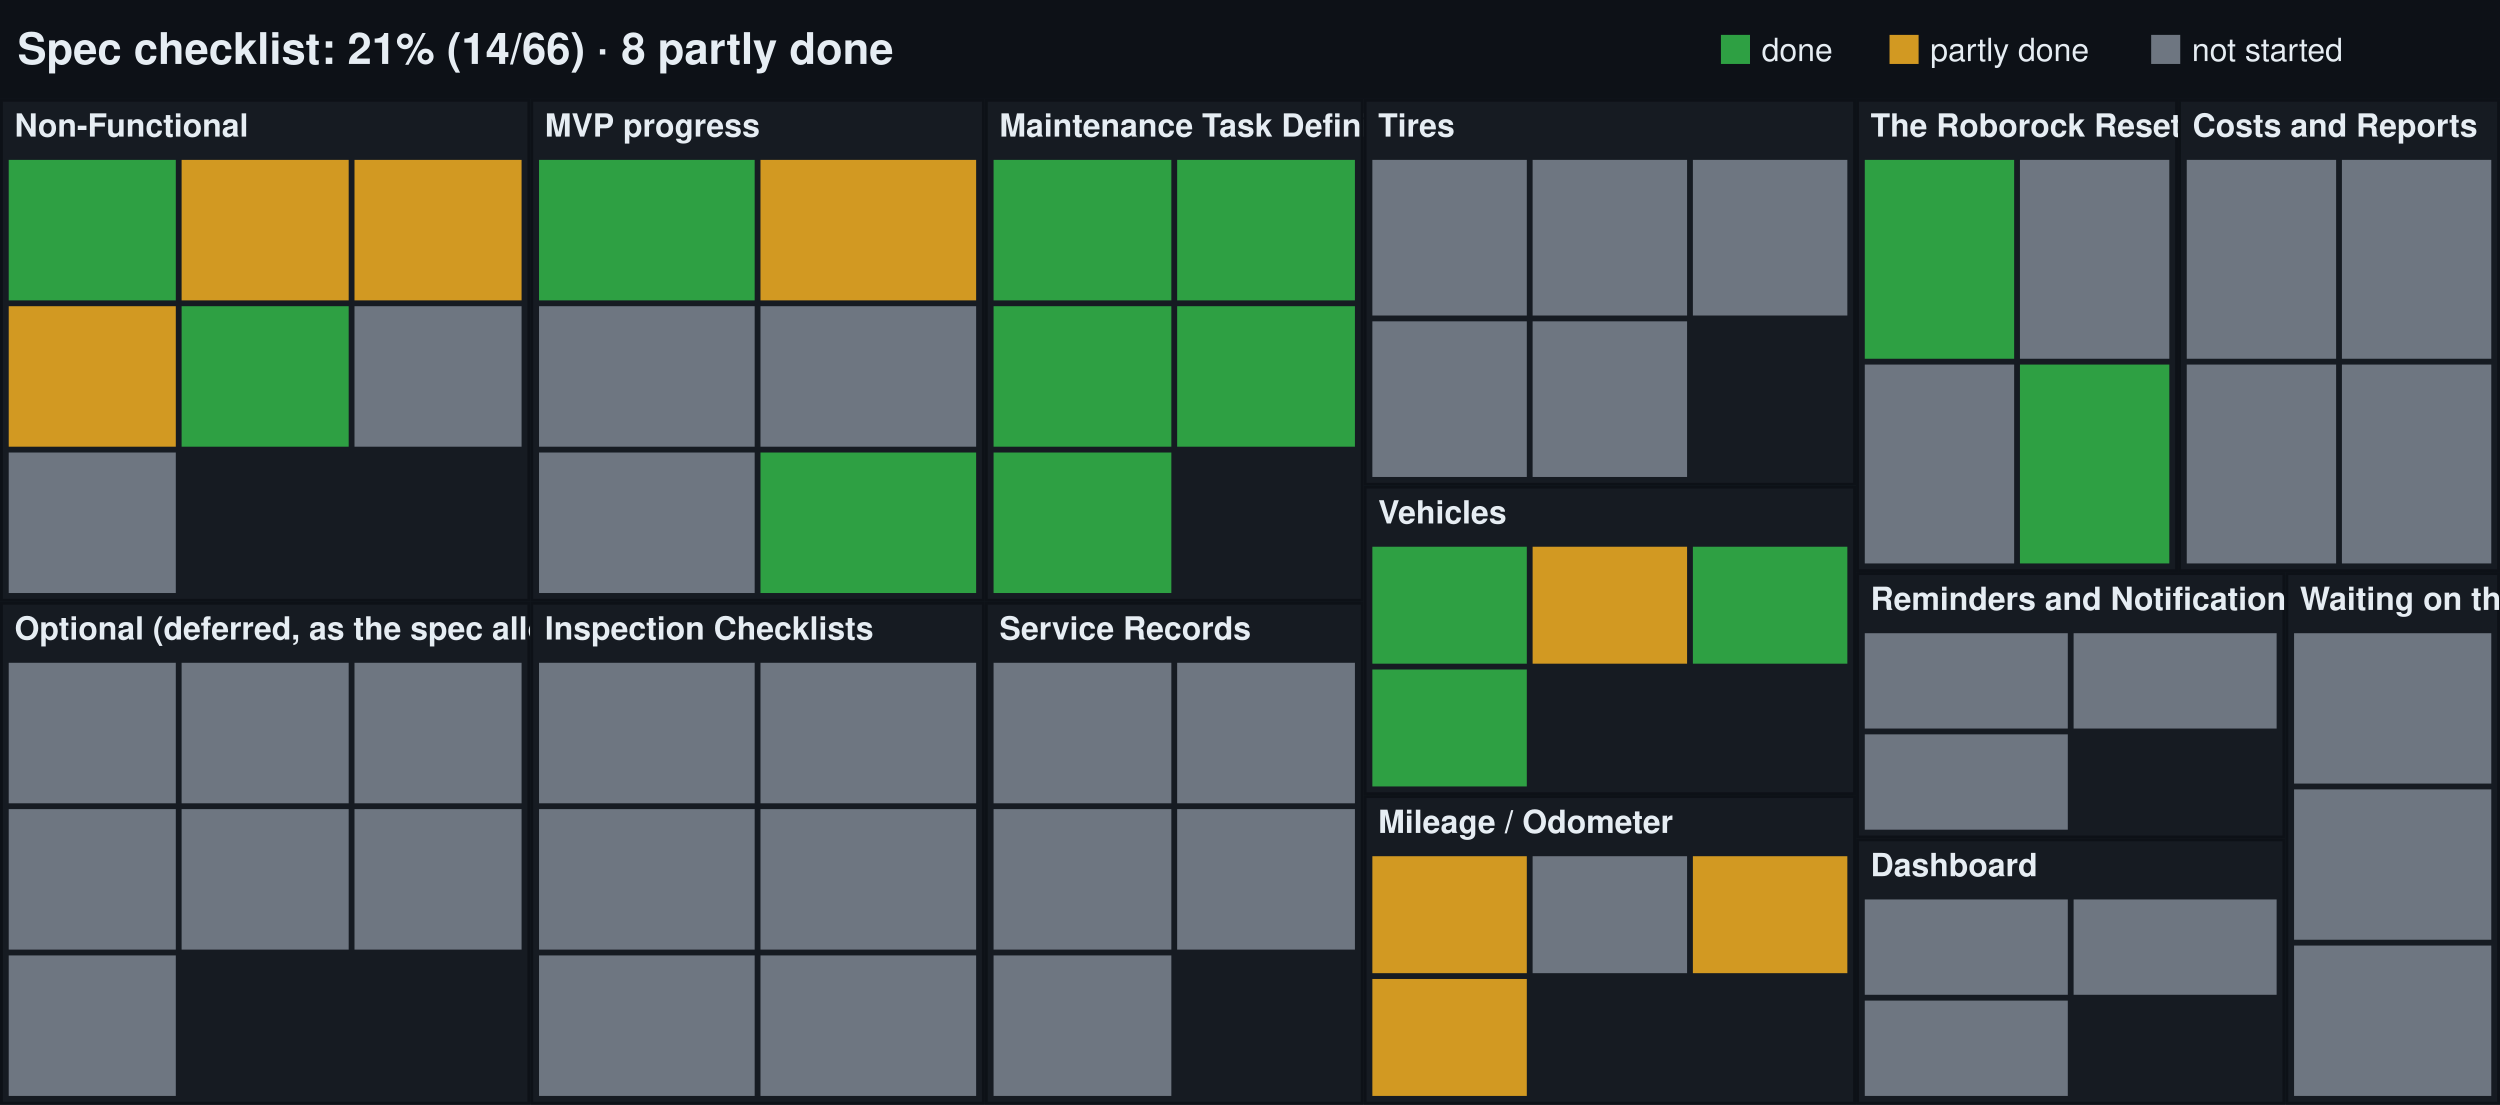
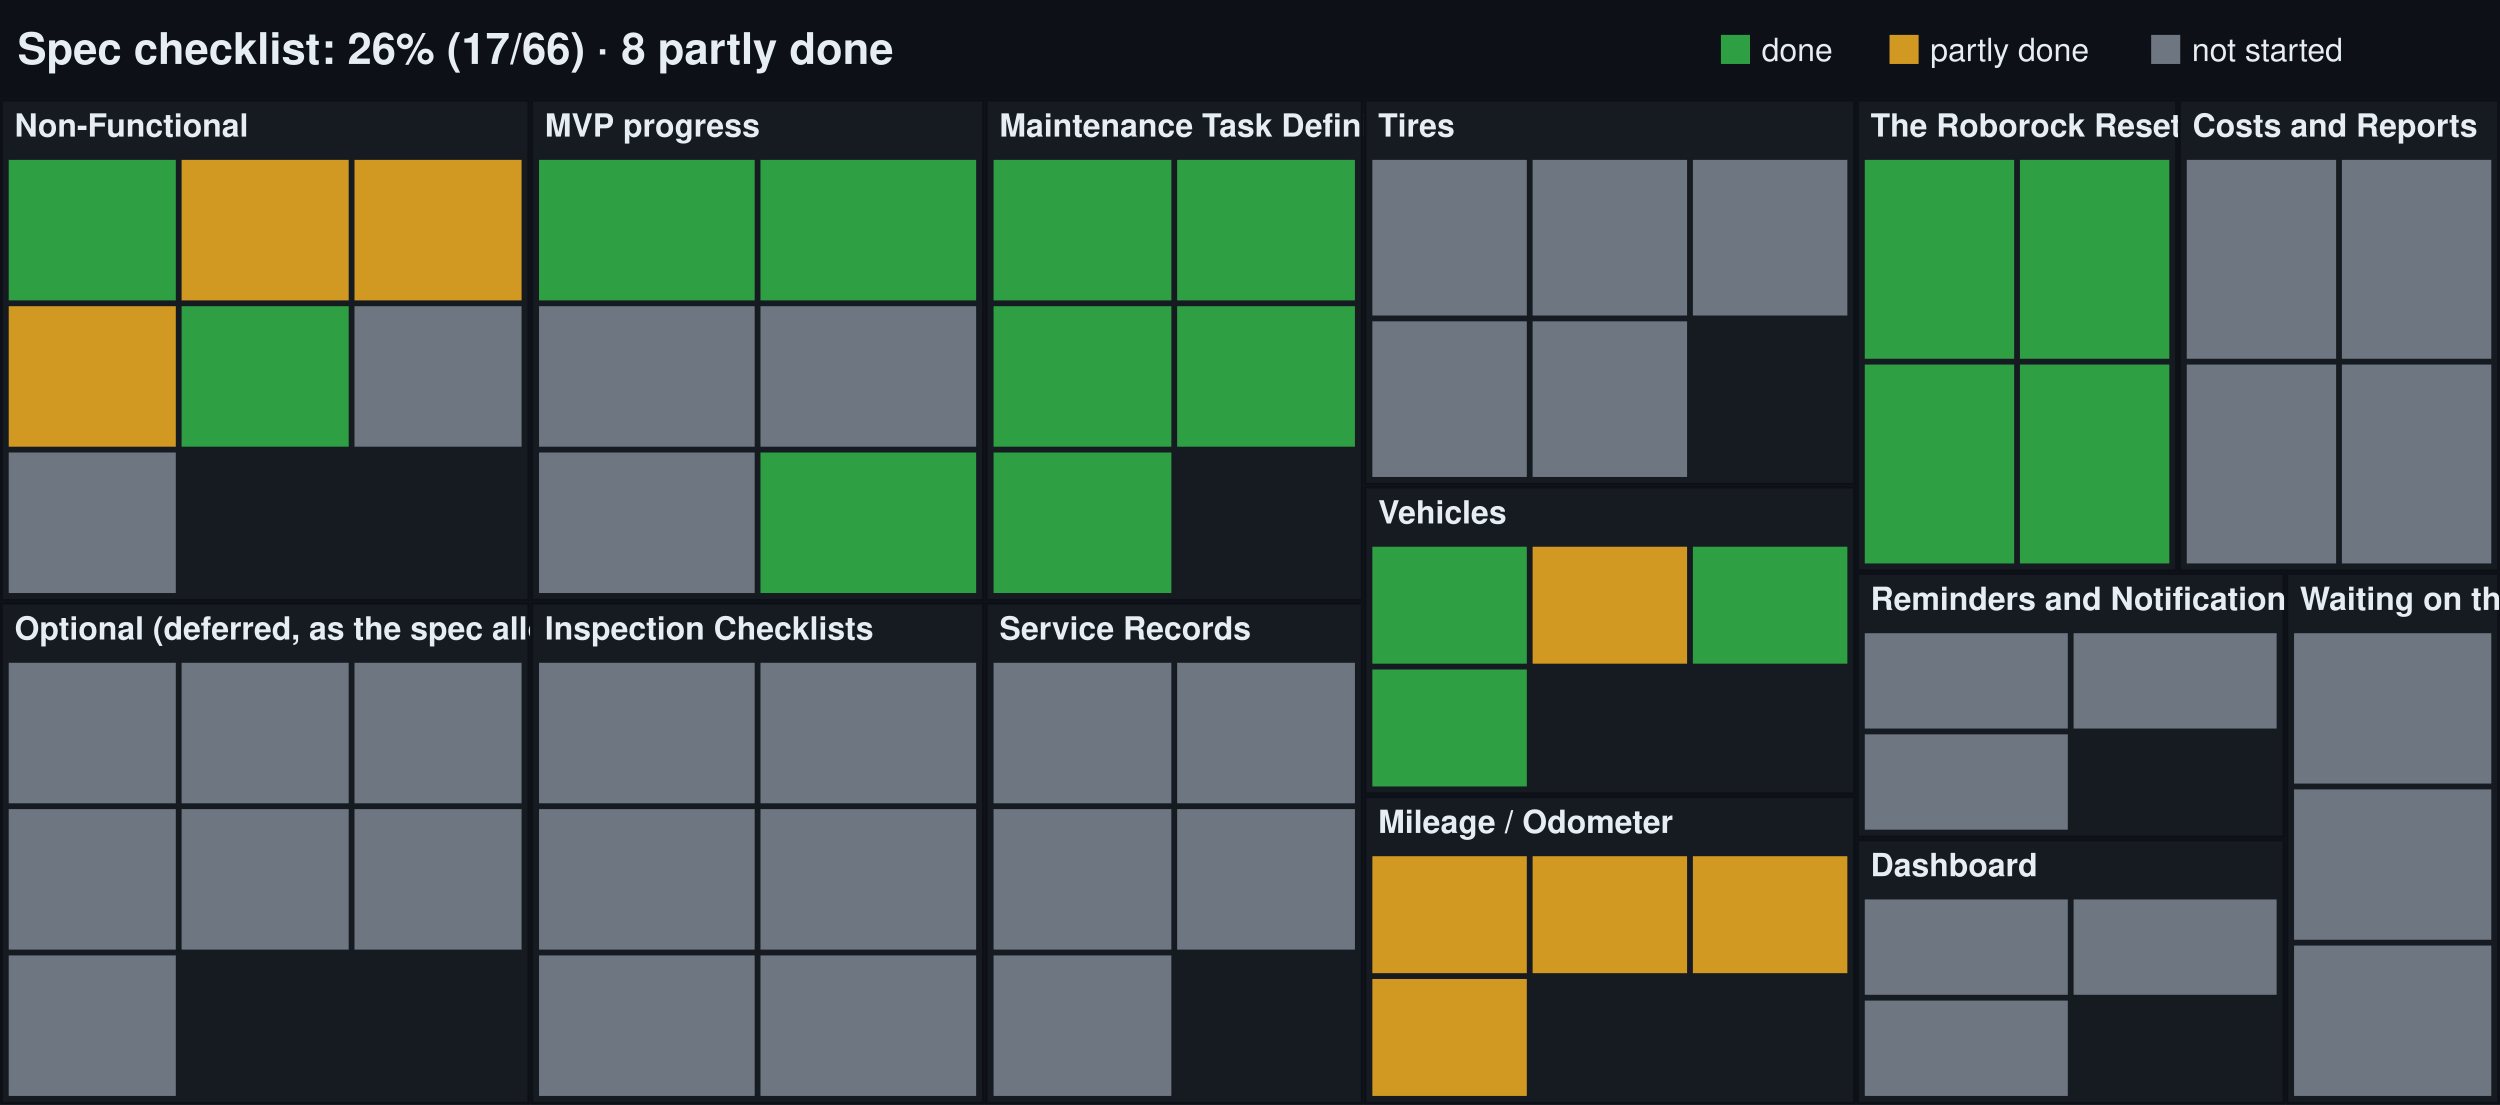
<svg xmlns="http://www.w3.org/2000/svg" width="860" height="380" viewBox="0 0 860 380" font-family="-apple-system,Segoe UI,Helvetica,Arial,sans-serif">
  <rect width="860" height="380" fill="#0d1117" />
-   <text x="6" y="22" fill="#e6edf3" font-size="15" font-weight="600">Spec checklist: 21% (14/66) · 8 partly done</text>
+   <text x="6" y="22" fill="#e6edf3" font-size="15" font-weight="600">Spec checklist: 26% (17/66) · 8 partly done</text>
  <g font-size="11">
    <rect x="592" y="12" width="10" height="10" fill="#2ea043" />
    <text x="606" y="21" fill="#e6edf3">done</text>
    <rect x="650" y="12" width="10" height="10" fill="#d29922" />
    <text x="664" y="21" fill="#e6edf3">partly done</text>
    <rect x="740" y="12" width="10" height="10" fill="#6e7681" />
    <text x="754" y="21" fill="#e6edf3">not started</text>
  </g>
  <svg x="0" y="34" width="182.424" height="173">
    <rect width="182.424" height="173" fill="#161b22" stroke="#0d1117" stroke-width="2" />
    <text x="5" y="13" fill="#e6edf3" font-size="11" font-weight="600">Non-Functional</text>
    <rect x="3" y="21" width="57.475" height="48.333" fill="#2ea043" />
    <rect x="62.475" y="21" width="57.475" height="48.333" fill="#d29922" />
    <rect x="121.949" y="21" width="57.475" height="48.333" fill="#d29922" />
    <rect x="3" y="71.333" width="57.475" height="48.333" fill="#d29922" />
    <rect x="62.475" y="71.333" width="57.475" height="48.333" fill="#2ea043" />
    <rect x="121.949" y="71.333" width="57.475" height="48.333" fill="#6e7681" />
    <rect x="3" y="121.667" width="57.475" height="48.333" fill="#6e7681" />
  </svg>
  <svg x="0" y="207" width="182.424" height="173">
    <rect width="182.424" height="173" fill="#161b22" stroke="#0d1117" stroke-width="2" />
    <text x="5" y="13" fill="#e6edf3" font-size="11" font-weight="600">Optional (deferred, as the spec allows)</text>
    <rect x="3" y="21" width="57.475" height="48.333" fill="#6e7681" />
    <rect x="62.475" y="21" width="57.475" height="48.333" fill="#6e7681" />
    <rect x="121.949" y="21" width="57.475" height="48.333" fill="#6e7681" />
    <rect x="3" y="71.333" width="57.475" height="48.333" fill="#6e7681" />
    <rect x="62.475" y="71.333" width="57.475" height="48.333" fill="#6e7681" />
    <rect x="121.949" y="71.333" width="57.475" height="48.333" fill="#6e7681" />
    <rect x="3" y="121.667" width="57.475" height="48.333" fill="#6e7681" />
  </svg>
  <svg x="182.424" y="34" width="156.364" height="173">
    <rect width="156.364" height="173" fill="#161b22" stroke="#0d1117" stroke-width="2" />
    <text x="5" y="13" fill="#e6edf3" font-size="11" font-weight="600">MVP progress</text>
    <rect x="3" y="21" width="74.182" height="48.333" fill="#2ea043" />
-     <rect x="79.182" y="21" width="74.182" height="48.333" fill="#d29922" />
+     <rect x="79.182" y="21" width="74.182" height="48.333" fill="#2ea043" />
    <rect x="3" y="71.333" width="74.182" height="48.333" fill="#6e7681" />
    <rect x="79.182" y="71.333" width="74.182" height="48.333" fill="#6e7681" />
    <rect x="3" y="121.667" width="74.182" height="48.333" fill="#6e7681" />
    <rect x="79.182" y="121.667" width="74.182" height="48.333" fill="#2ea043" />
  </svg>
  <svg x="182.424" y="207" width="156.364" height="173">
    <rect width="156.364" height="173" fill="#161b22" stroke="#0d1117" stroke-width="2" />
    <text x="5" y="13" fill="#e6edf3" font-size="11" font-weight="600">Inspection Checklists</text>
    <rect x="3" y="21" width="74.182" height="48.333" fill="#6e7681" />
    <rect x="79.182" y="21" width="74.182" height="48.333" fill="#6e7681" />
    <rect x="3" y="71.333" width="74.182" height="48.333" fill="#6e7681" />
    <rect x="79.182" y="71.333" width="74.182" height="48.333" fill="#6e7681" />
    <rect x="3" y="121.667" width="74.182" height="48.333" fill="#6e7681" />
    <rect x="79.182" y="121.667" width="74.182" height="48.333" fill="#6e7681" />
  </svg>
  <svg x="338.788" y="34" width="130.303" height="173">
    <rect width="130.303" height="173" fill="#161b22" stroke="#0d1117" stroke-width="2" />
    <text x="5" y="13" fill="#e6edf3" font-size="11" font-weight="600">Maintenance Task Definitions</text>
    <rect x="3" y="21" width="61.152" height="48.333" fill="#2ea043" />
    <rect x="66.152" y="21" width="61.152" height="48.333" fill="#2ea043" />
    <rect x="3" y="71.333" width="61.152" height="48.333" fill="#2ea043" />
    <rect x="66.152" y="71.333" width="61.152" height="48.333" fill="#2ea043" />
    <rect x="3" y="121.667" width="61.152" height="48.333" fill="#2ea043" />
  </svg>
  <svg x="338.788" y="207" width="130.303" height="173">
    <rect width="130.303" height="173" fill="#161b22" stroke="#0d1117" stroke-width="2" />
    <text x="5" y="13" fill="#e6edf3" font-size="11" font-weight="600">Service Records</text>
    <rect x="3" y="21" width="61.152" height="48.333" fill="#6e7681" />
    <rect x="66.152" y="21" width="61.152" height="48.333" fill="#6e7681" />
    <rect x="3" y="71.333" width="61.152" height="48.333" fill="#6e7681" />
    <rect x="66.152" y="71.333" width="61.152" height="48.333" fill="#6e7681" />
    <rect x="3" y="121.667" width="61.152" height="48.333" fill="#6e7681" />
  </svg>
  <svg x="469.091" y="34" width="169.394" height="133.077">
    <rect width="169.394" height="133.077" fill="#161b22" stroke="#0d1117" stroke-width="2" />
    <text x="5" y="13" fill="#e6edf3" font-size="11" font-weight="600">Tires</text>
    <rect x="3" y="21" width="53.131" height="53.538" fill="#6e7681" />
    <rect x="58.131" y="21" width="53.131" height="53.538" fill="#6e7681" />
    <rect x="113.263" y="21" width="53.131" height="53.538" fill="#6e7681" />
    <rect x="3" y="76.538" width="53.131" height="53.538" fill="#6e7681" />
    <rect x="58.131" y="76.538" width="53.131" height="53.538" fill="#6e7681" />
  </svg>
  <svg x="469.091" y="167.077" width="169.394" height="106.462">
    <rect width="169.394" height="106.462" fill="#161b22" stroke="#0d1117" stroke-width="2" />
    <text x="5" y="13" fill="#e6edf3" font-size="11" font-weight="600">Vehicles</text>
    <rect x="3" y="21" width="53.131" height="40.231" fill="#2ea043" />
    <rect x="58.131" y="21" width="53.131" height="40.231" fill="#d29922" />
    <rect x="113.263" y="21" width="53.131" height="40.231" fill="#2ea043" />
    <rect x="3" y="63.231" width="53.131" height="40.231" fill="#2ea043" />
  </svg>
  <svg x="469.091" y="273.538" width="169.394" height="106.462">
    <rect width="169.394" height="106.462" fill="#161b22" stroke="#0d1117" stroke-width="2" />
    <text x="5" y="13" fill="#e6edf3" font-size="11" font-weight="600">Mileage / Odometer</text>
    <rect x="3" y="21" width="53.131" height="40.231" fill="#d29922" />
-     <rect x="58.131" y="21" width="53.131" height="40.231" fill="#6e7681" />
+     <rect x="58.131" y="21" width="53.131" height="40.231" fill="#d29922" />
    <rect x="113.263" y="21" width="53.131" height="40.231" fill="#d29922" />
    <rect x="3" y="63.231" width="53.131" height="40.231" fill="#d29922" />
  </svg>
  <svg x="638.485" y="34" width="110.758" height="162.824">
    <rect width="110.758" height="162.824" fill="#161b22" stroke="#0d1117" stroke-width="2" />
    <text x="5" y="13" fill="#e6edf3" font-size="11" font-weight="600">The Roborock Reset</text>
    <rect x="3" y="21" width="51.379" height="68.412" fill="#2ea043" />
-     <rect x="56.379" y="21" width="51.379" height="68.412" fill="#6e7681" />
-     <rect x="3" y="91.412" width="51.379" height="68.412" fill="#6e7681" />
+     <rect x="56.379" y="21" width="51.379" height="68.412" fill="#2ea043" />
+     <rect x="3" y="91.412" width="51.379" height="68.412" fill="#2ea043" />
    <rect x="56.379" y="91.412" width="51.379" height="68.412" fill="#2ea043" />
  </svg>
  <svg x="749.242" y="34" width="110.758" height="162.824">
    <rect width="110.758" height="162.824" fill="#161b22" stroke="#0d1117" stroke-width="2" />
    <text x="5" y="13" fill="#e6edf3" font-size="11" font-weight="600">Costs and Reports</text>
    <rect x="3" y="21" width="51.379" height="68.412" fill="#6e7681" />
    <rect x="56.379" y="21" width="51.379" height="68.412" fill="#6e7681" />
    <rect x="3" y="91.412" width="51.379" height="68.412" fill="#6e7681" />
    <rect x="56.379" y="91.412" width="51.379" height="68.412" fill="#6e7681" />
  </svg>
  <svg x="638.485" y="196.824" width="147.677" height="91.588">
    <rect width="147.677" height="91.588" fill="#161b22" stroke="#0d1117" stroke-width="2" />
    <text x="5" y="13" fill="#e6edf3" font-size="11" font-weight="600">Reminders and Notifications</text>
    <rect x="3" y="21" width="69.838" height="32.794" fill="#6e7681" />
    <rect x="74.838" y="21" width="69.838" height="32.794" fill="#6e7681" />
    <rect x="3" y="55.794" width="69.838" height="32.794" fill="#6e7681" />
  </svg>
  <svg x="638.485" y="288.412" width="147.677" height="91.588">
    <rect width="147.677" height="91.588" fill="#161b22" stroke="#0d1117" stroke-width="2" />
    <text x="5" y="13" fill="#e6edf3" font-size="11" font-weight="600">Dashboard</text>
    <rect x="3" y="21" width="69.838" height="32.794" fill="#6e7681" />
    <rect x="74.838" y="21" width="69.838" height="32.794" fill="#6e7681" />
    <rect x="3" y="55.794" width="69.838" height="32.794" fill="#6e7681" />
  </svg>
  <svg x="786.162" y="196.824" width="73.838" height="183.176">
    <rect width="73.838" height="183.176" fill="#161b22" stroke="#0d1117" stroke-width="2" />
    <text x="5" y="13" fill="#e6edf3" font-size="11" font-weight="600">Waiting on the owner</text>
    <rect x="3" y="21" width="67.838" height="51.725" fill="#6e7681" />
    <rect x="3" y="74.725" width="67.838" height="51.725" fill="#6e7681" />
    <rect x="3" y="128.451" width="67.838" height="51.725" fill="#6e7681" />
  </svg>
</svg>
